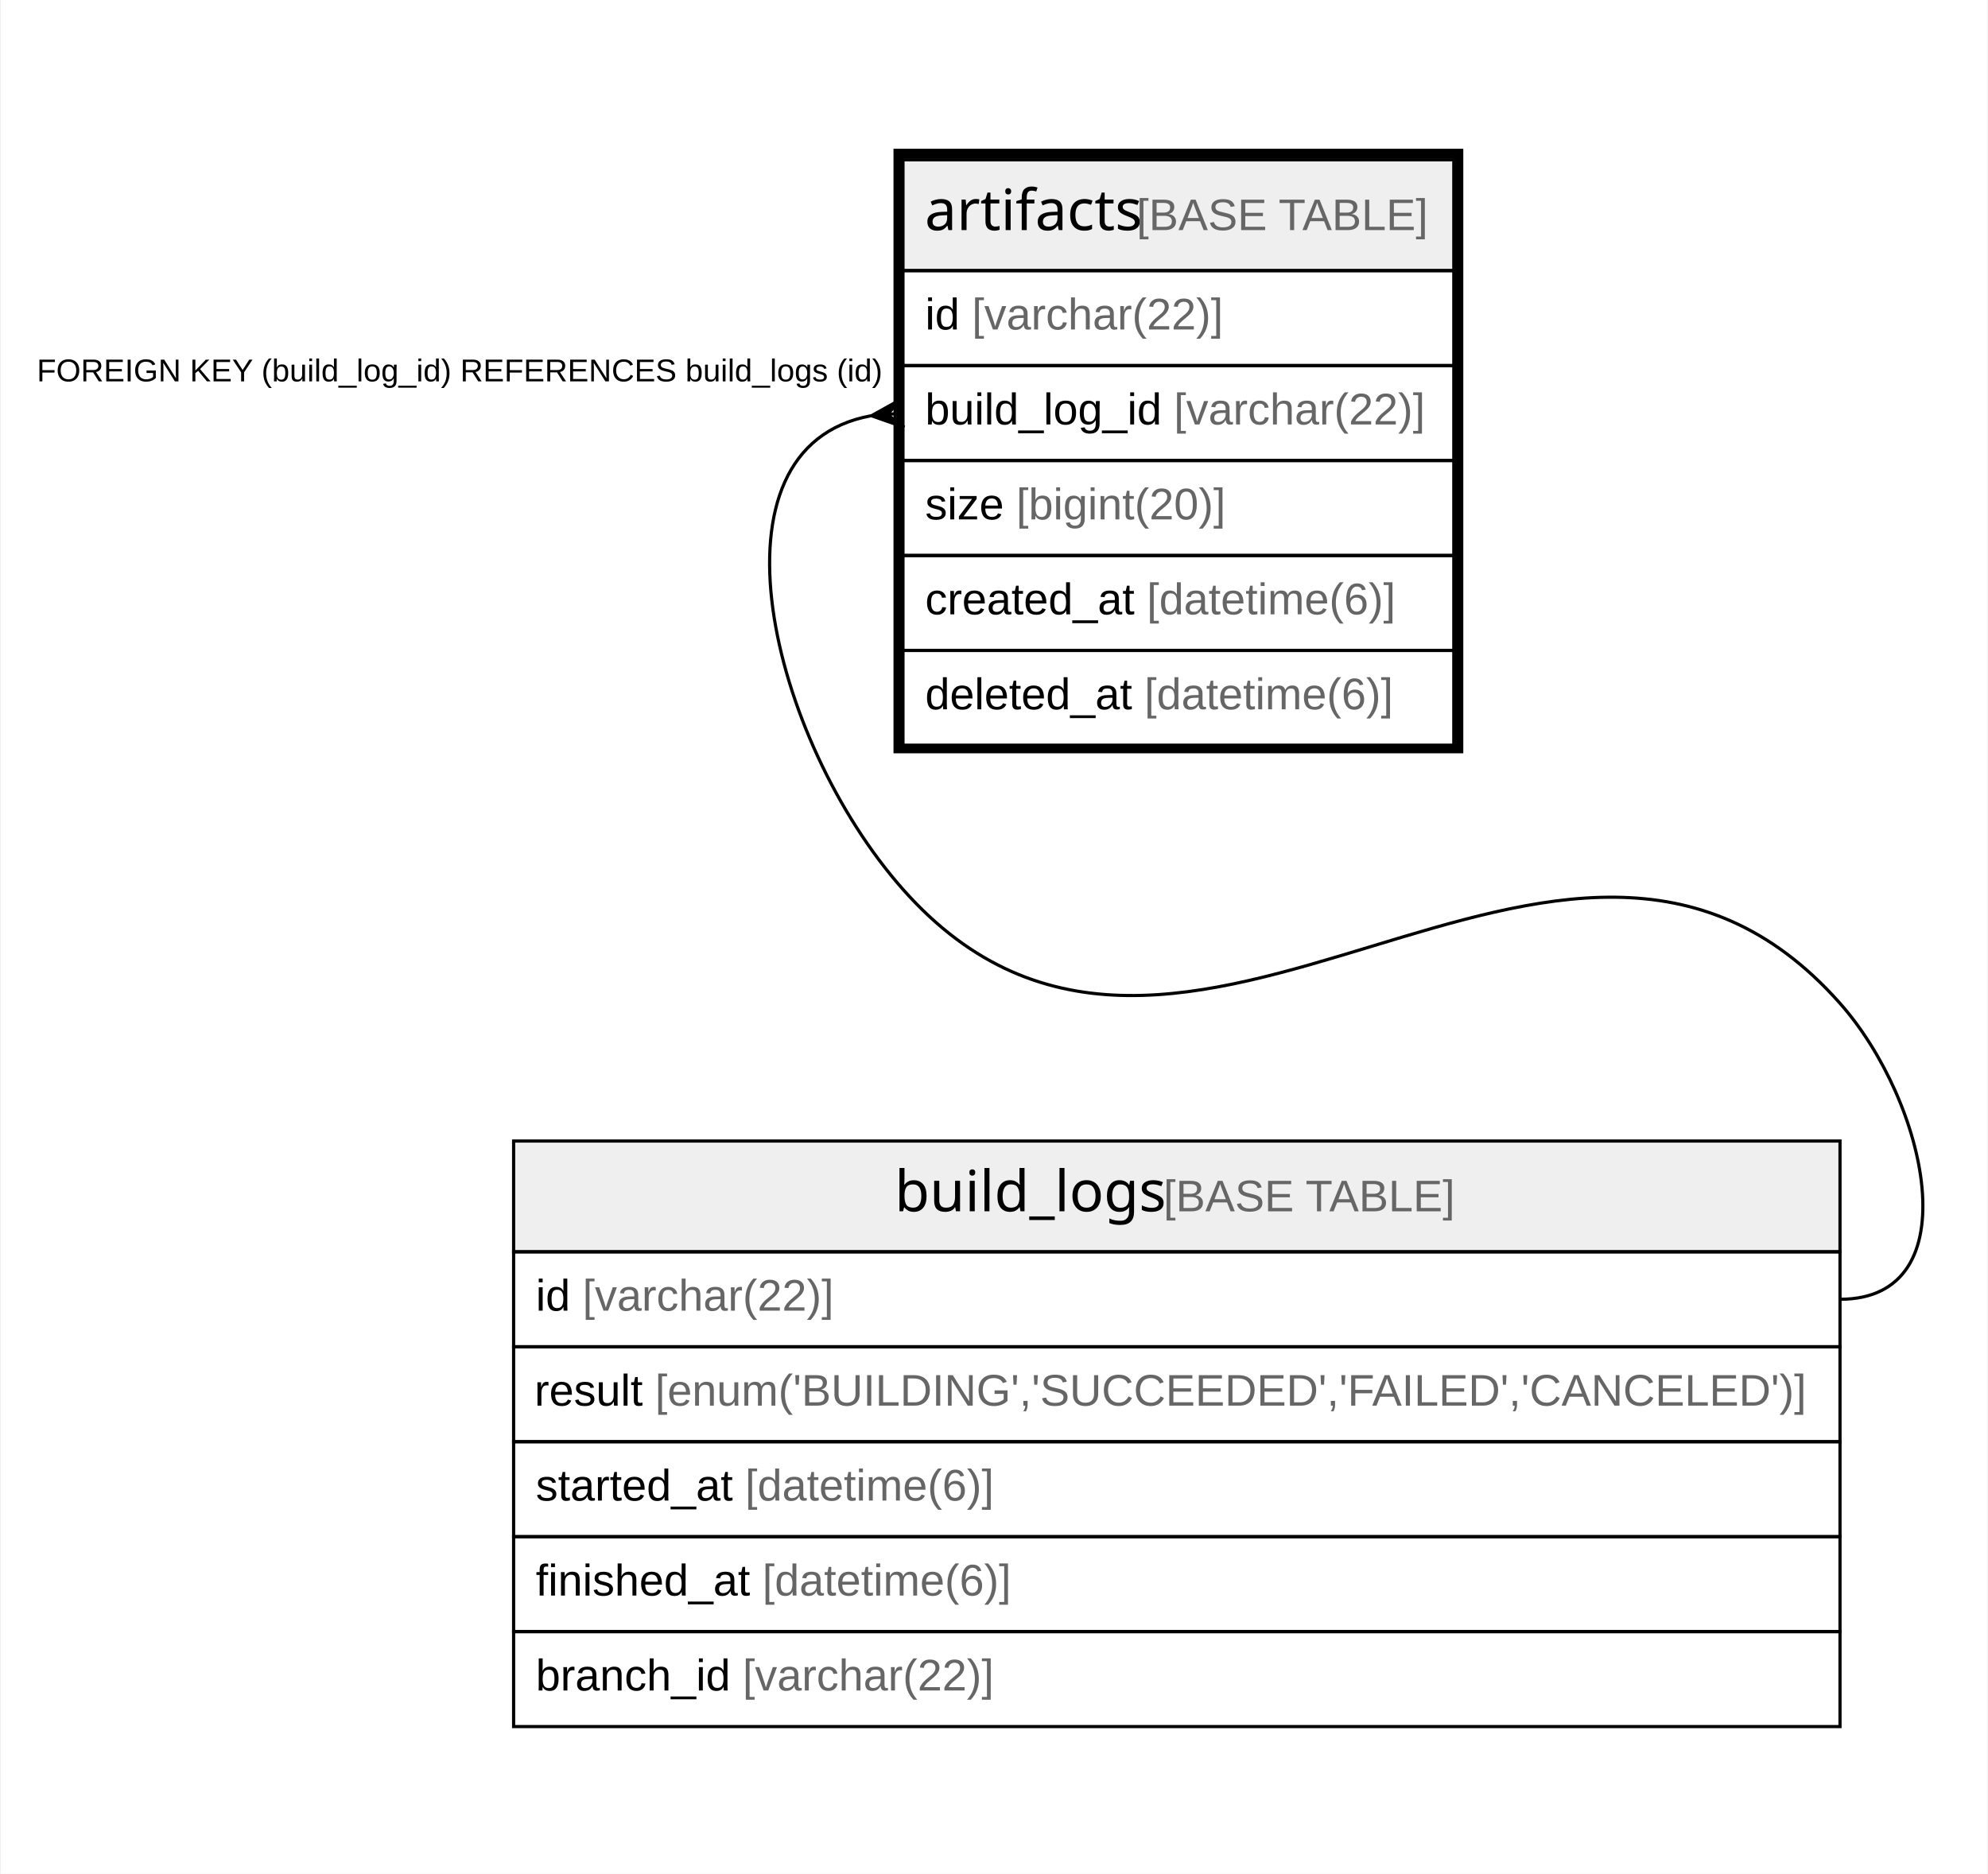
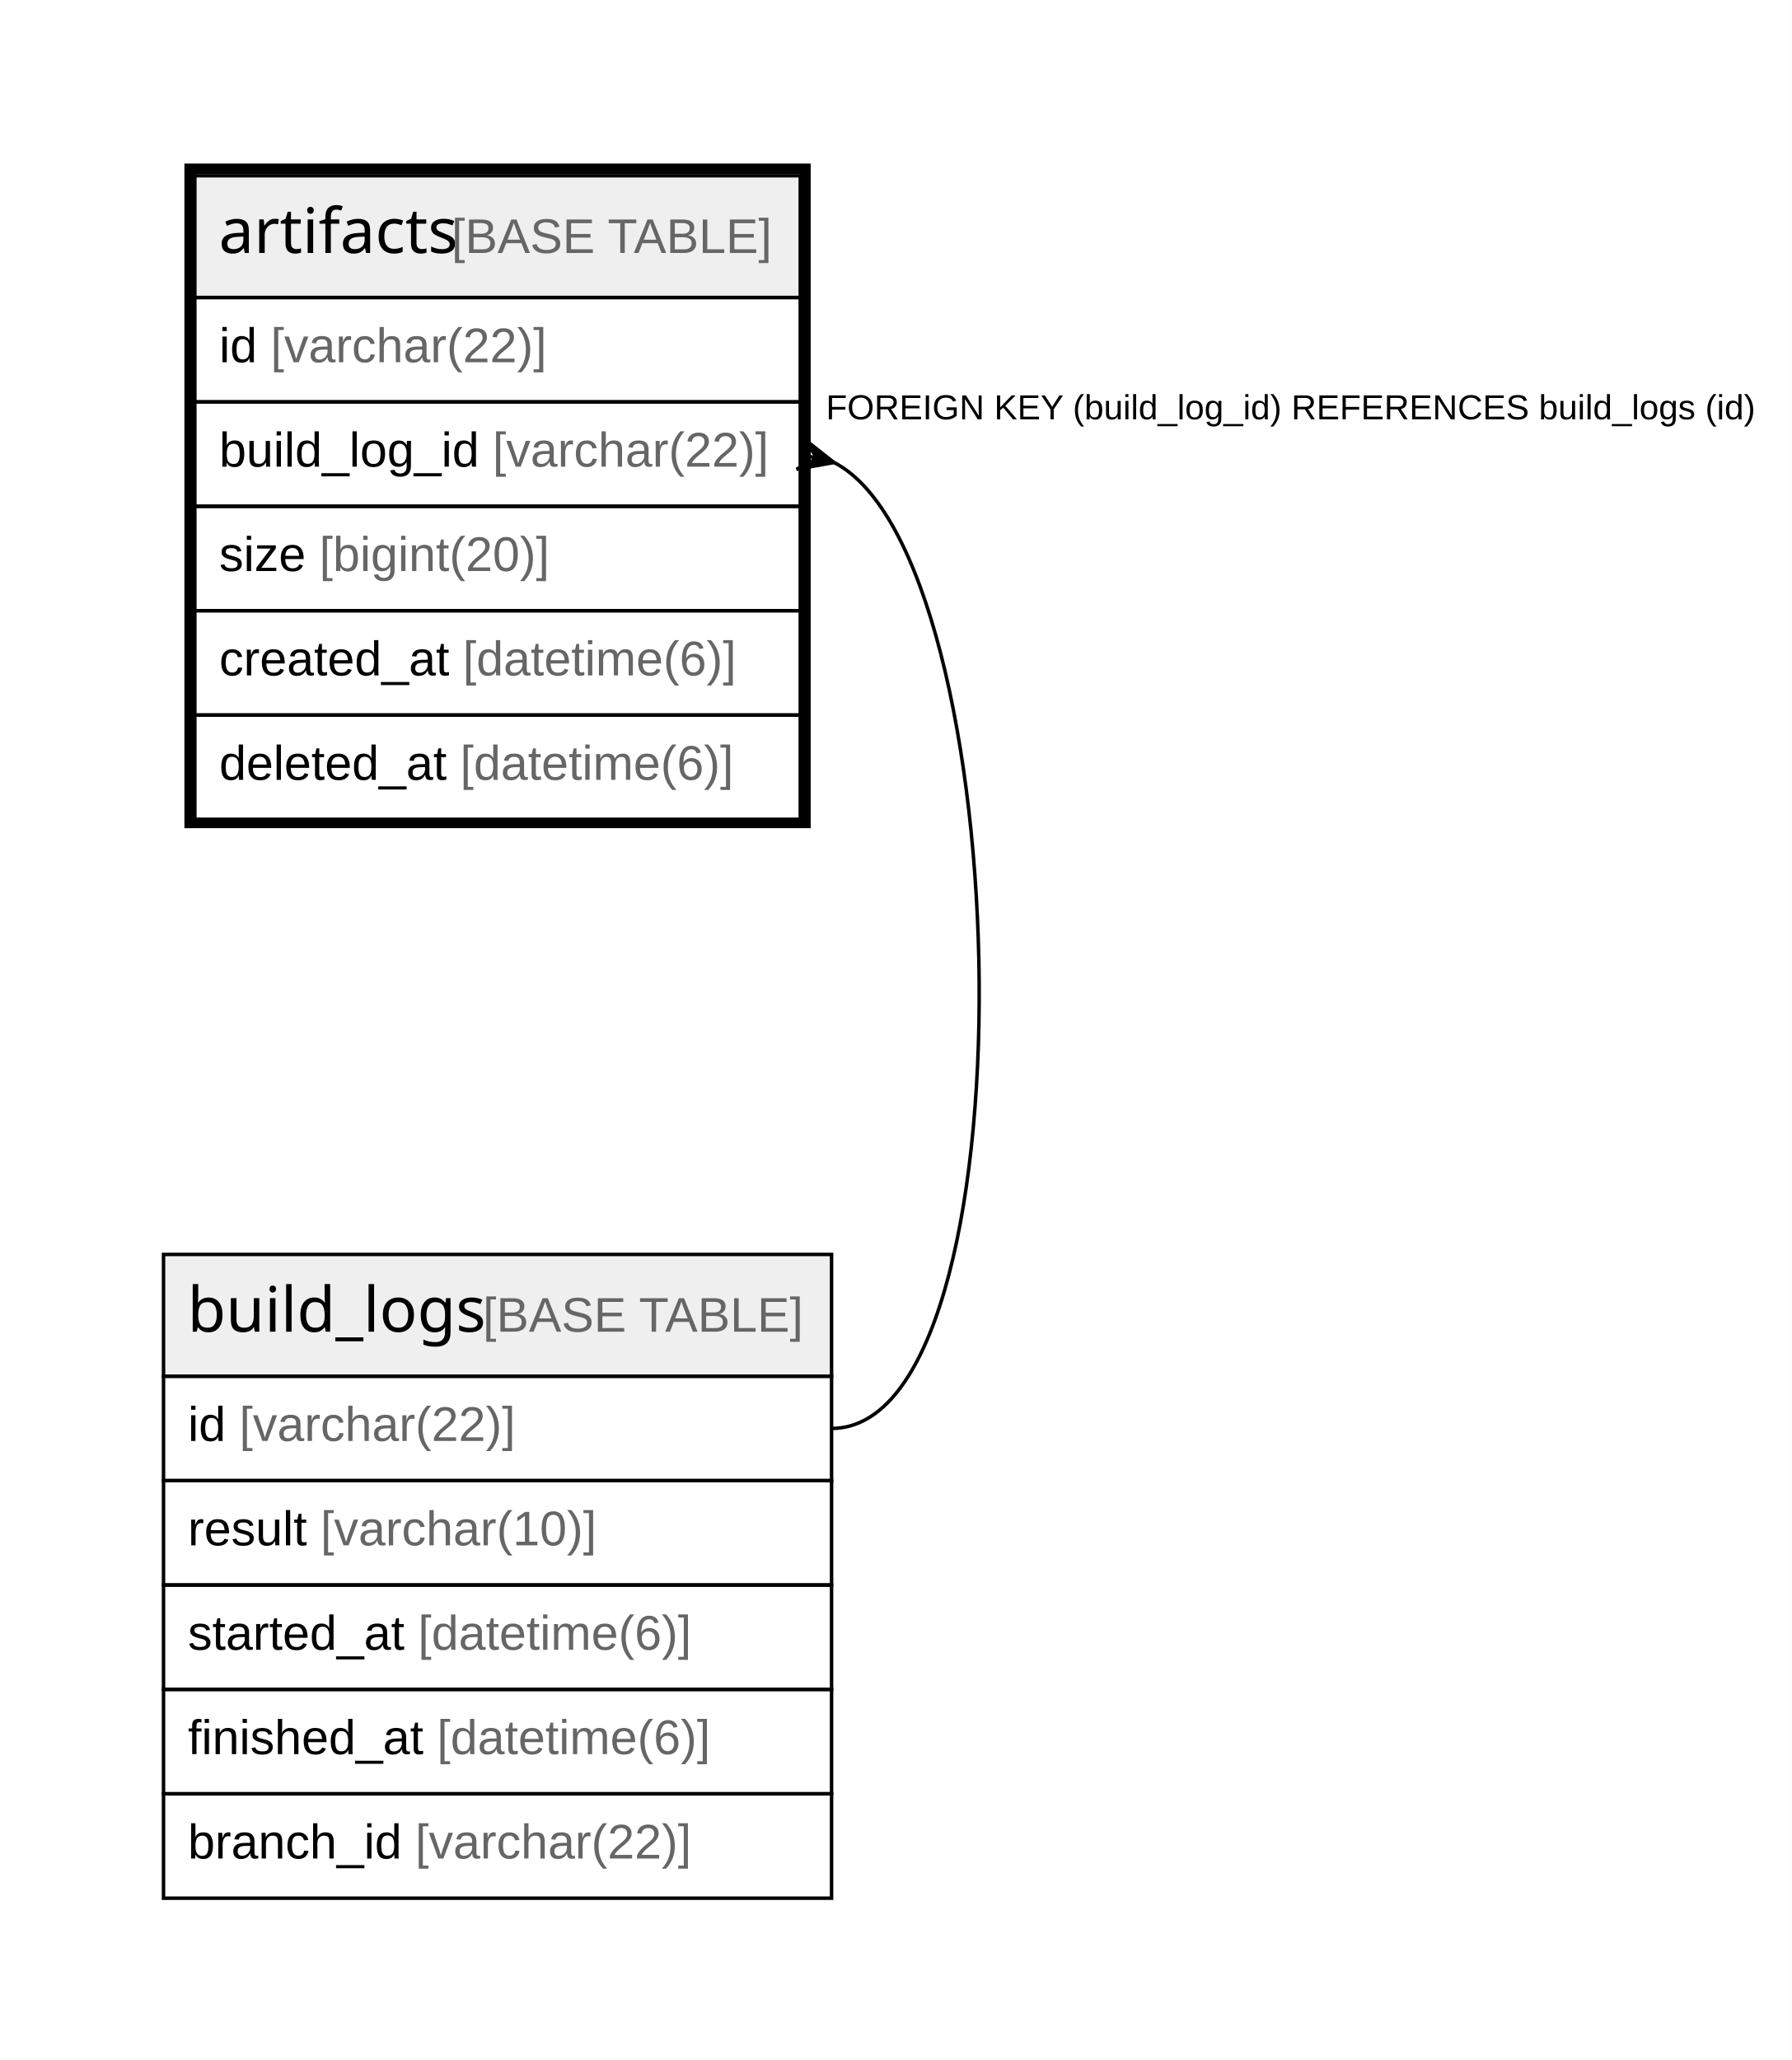
- <svg xmlns="http://www.w3.org/2000/svg" width="628pt" height="592pt" viewBox="0.00 0.00 627.50 592.00">
+ <svg xmlns="http://www.w3.org/2000/svg" width="515pt" height="592pt" viewBox="0.00 0.00 515.00 592.00">
  <g id="graph0" class="graph" transform="scale(1 1) rotate(0) translate(4 588)">
-     <polygon fill="#ffffff" stroke="transparent" points="-4,4 -4,-588 623.5,-588 623.5,4 -4,4" />
+     <polygon fill="#ffffff" stroke="transparent" points="-4,4 -4,-588 511,-588 511,4 -4,4" />
    <g id="node1" class="node">
-       <polygon fill="#efefef" stroke="transparent" points="281,-502.5 281,-537.5 455,-537.5 455,-502.5 281,-502.5" />
-       <polygon fill="none" stroke="#000000" points="281,-502.5 281,-537.5 455,-537.5 455,-502.5 281,-502.5" />
-       <text text-anchor="start" x="287.87" y="-515.3" font-family="Arial Bold" font-size="18.00" fill="#000000">artifacts</text>
-       <text text-anchor="start" x="350.876" y="-515.3" font-family="Arial" font-size="14.00" fill="#000000"> </text>
-       <text text-anchor="start" x="354.766" y="-515.3" font-family="Arial" font-size="14.00" fill="#666666">[BASE TABLE]</text>
-       <polygon fill="none" stroke="#000000" points="281,-472.5 281,-502.5 455,-502.5 455,-472.5 281,-472.5" />
-       <text text-anchor="start" x="288" y="-483.9" font-family="Arial" font-size="14.00" fill="#000000">id </text>
-       <text text-anchor="start" x="302.78" y="-483.9" font-family="Arial" font-size="14.00" fill="#666666">[varchar(22)]</text>
-       <polygon fill="none" stroke="#000000" points="281,-442.5 281,-472.5 455,-472.5 455,-442.5 281,-442.5" />
-       <text text-anchor="start" x="288" y="-453.9" font-family="Arial" font-size="14.00" fill="#000000">build_log_id </text>
-       <text text-anchor="start" x="366.578" y="-453.9" font-family="Arial" font-size="14.00" fill="#666666">[varchar(22)]</text>
-       <polygon fill="none" stroke="#000000" points="281,-412.5 281,-442.5 455,-442.5 455,-412.5 281,-412.5" />
-       <text text-anchor="start" x="288" y="-423.9" font-family="Arial" font-size="14.00" fill="#000000">size </text>
-       <text text-anchor="start" x="316.78" y="-423.9" font-family="Arial" font-size="14.00" fill="#666666">[bigint(20)]</text>
-       <polygon fill="none" stroke="#000000" points="281,-382.5 281,-412.5 455,-412.5 455,-382.5 281,-382.5" />
-       <text text-anchor="start" x="288" y="-393.9" font-family="Arial" font-size="14.00" fill="#000000">created_at </text>
-       <text text-anchor="start" x="358.028" y="-393.9" font-family="Arial" font-size="14.00" fill="#666666">[datetime(6)]</text>
-       <polygon fill="none" stroke="#000000" points="281,-352.5 281,-382.5 455,-382.5 455,-352.5 281,-352.5" />
-       <text text-anchor="start" x="288" y="-363.9" font-family="Arial" font-size="14.00" fill="#000000">deleted_at </text>
-       <text text-anchor="start" x="357.257" y="-363.9" font-family="Arial" font-size="14.00" fill="#666666">[datetime(6)]</text>
-       <polygon fill="none" stroke="#000000" stroke-width="3" points="279.5,-351.5 279.5,-539.5 456.5,-539.5 456.5,-351.5 279.5,-351.5" />
+       <polygon fill="#efefef" stroke="transparent" points="52,-502.5 52,-537.5 226,-537.5 226,-502.5 52,-502.5" />
+       <polygon fill="none" stroke="#000000" points="52,-502.5 52,-537.5 226,-537.5 226,-502.5 52,-502.5" />
+       <text text-anchor="start" x="58.87" y="-515.3" font-family="Arial Bold" font-size="18.00" fill="#000000">artifacts</text>
+       <text text-anchor="start" x="121.876" y="-515.3" font-family="Arial" font-size="14.00" fill="#000000"> </text>
+       <text text-anchor="start" x="125.766" y="-515.3" font-family="Arial" font-size="14.00" fill="#666666">[BASE TABLE]</text>
+       <polygon fill="none" stroke="#000000" points="52,-472.5 52,-502.5 226,-502.5 226,-472.5 52,-472.5" />
+       <text text-anchor="start" x="59" y="-483.9" font-family="Arial" font-size="14.00" fill="#000000">id </text>
+       <text text-anchor="start" x="73.78" y="-483.9" font-family="Arial" font-size="14.00" fill="#666666">[varchar(22)]</text>
+       <polygon fill="none" stroke="#000000" points="52,-442.5 52,-472.5 226,-472.5 226,-442.5 52,-442.5" />
+       <text text-anchor="start" x="59" y="-453.9" font-family="Arial" font-size="14.00" fill="#000000">build_log_id </text>
+       <text text-anchor="start" x="137.578" y="-453.9" font-family="Arial" font-size="14.00" fill="#666666">[varchar(22)]</text>
+       <polygon fill="none" stroke="#000000" points="52,-412.5 52,-442.5 226,-442.5 226,-412.5 52,-412.5" />
+       <text text-anchor="start" x="59" y="-423.9" font-family="Arial" font-size="14.00" fill="#000000">size </text>
+       <text text-anchor="start" x="87.78" y="-423.9" font-family="Arial" font-size="14.00" fill="#666666">[bigint(20)]</text>
+       <polygon fill="none" stroke="#000000" points="52,-382.5 52,-412.5 226,-412.5 226,-382.5 52,-382.5" />
+       <text text-anchor="start" x="59" y="-393.9" font-family="Arial" font-size="14.00" fill="#000000">created_at </text>
+       <text text-anchor="start" x="129.028" y="-393.9" font-family="Arial" font-size="14.00" fill="#666666">[datetime(6)]</text>
+       <polygon fill="none" stroke="#000000" points="52,-352.5 52,-382.5 226,-382.5 226,-352.5 52,-352.5" />
+       <text text-anchor="start" x="59" y="-363.9" font-family="Arial" font-size="14.00" fill="#000000">deleted_at </text>
+       <text text-anchor="start" x="128.257" y="-363.9" font-family="Arial" font-size="14.00" fill="#666666">[datetime(6)]</text>
+       <polygon fill="none" stroke="#000000" stroke-width="3" points="50.5,-351.5 50.5,-539.5 227.5,-539.5 227.5,-351.5 50.5,-351.5" />
    </g>
    <g id="node2" class="node">
-       <polygon fill="#efefef" stroke="transparent" points="158,-192.5 158,-227.5 577,-227.5 577,-192.5 158,-192.5" />
-       <polygon fill="none" stroke="#000000" points="158,-192.5 158,-227.5 577,-227.5 577,-192.5 158,-192.5" />
-       <text text-anchor="start" x="278.363" y="-205.3" font-family="Arial Bold" font-size="18.00" fill="#000000">build_logs</text>
-       <text text-anchor="start" x="359.383" y="-205.3" font-family="Arial" font-size="14.00" fill="#000000"> </text>
-       <text text-anchor="start" x="363.274" y="-205.3" font-family="Arial" font-size="14.00" fill="#666666">[BASE TABLE]</text>
-       <polygon fill="none" stroke="#000000" points="158,-162.5 158,-192.5 577,-192.5 577,-162.5 158,-162.5" />
-       <text text-anchor="start" x="165" y="-173.9" font-family="Arial" font-size="14.00" fill="#000000">id </text>
-       <text text-anchor="start" x="179.78" y="-173.9" font-family="Arial" font-size="14.00" fill="#666666">[varchar(22)]</text>
-       <polygon fill="none" stroke="#000000" points="158,-132.5 158,-162.5 577,-162.5 577,-132.5 158,-132.5" />
-       <text text-anchor="start" x="164.574" y="-143.9" font-family="Arial" font-size="14.00" fill="#000000">result </text>
-       <text text-anchor="start" x="202.688" y="-143.9" font-family="Arial" font-size="14.00" fill="#666666">[enum('BUILDING','SUCCEEDED','FAILED','CANCELED')]</text>
-       <polygon fill="none" stroke="#000000" points="158,-102.5 158,-132.5 577,-132.5 577,-102.5 158,-102.5" />
-       <text text-anchor="start" x="165" y="-113.9" font-family="Arial" font-size="14.00" fill="#000000">started_at </text>
-       <text text-anchor="start" x="231.136" y="-113.9" font-family="Arial" font-size="14.00" fill="#666666">[datetime(6)]</text>
-       <polygon fill="none" stroke="#000000" points="158,-72.5 158,-102.5 577,-102.5 577,-72.5 158,-72.5" />
-       <text text-anchor="start" x="165" y="-83.9" font-family="Arial" font-size="14.00" fill="#000000">finished_at </text>
-       <text text-anchor="start" x="236.581" y="-83.9" font-family="Arial" font-size="14.00" fill="#666666">[datetime(6)]</text>
-       <polygon fill="none" stroke="#000000" points="158,-42.5 158,-72.5 577,-72.5 577,-42.5 158,-42.5" />
-       <text text-anchor="start" x="165" y="-53.9" font-family="Arial" font-size="14.00" fill="#000000">branch_id </text>
-       <text text-anchor="start" x="230.353" y="-53.9" font-family="Arial" font-size="14.00" fill="#666666">[varchar(22)]</text>
+       <polygon fill="#efefef" stroke="transparent" points="43,-192.5 43,-227.5 235,-227.5 235,-192.5 43,-192.5" />
+       <polygon fill="none" stroke="#000000" points="43,-192.5 43,-227.5 235,-227.5 235,-192.5 43,-192.5" />
+       <text text-anchor="start" x="49.863" y="-205.3" font-family="Arial Bold" font-size="18.00" fill="#000000">build_logs</text>
+       <text text-anchor="start" x="130.883" y="-205.3" font-family="Arial" font-size="14.00" fill="#000000"> </text>
+       <text text-anchor="start" x="134.774" y="-205.3" font-family="Arial" font-size="14.00" fill="#666666">[BASE TABLE]</text>
+       <polygon fill="none" stroke="#000000" points="43,-162.5 43,-192.5 235,-192.5 235,-162.5 43,-162.5" />
+       <text text-anchor="start" x="50" y="-173.9" font-family="Arial" font-size="14.00" fill="#000000">id </text>
+       <text text-anchor="start" x="64.78" y="-173.9" font-family="Arial" font-size="14.00" fill="#666666">[varchar(22)]</text>
+       <polygon fill="none" stroke="#000000" points="43,-132.5 43,-162.5 235,-162.5 235,-132.5 43,-132.5" />
+       <text text-anchor="start" x="50" y="-143.9" font-family="Arial" font-size="14.00" fill="#000000">result </text>
+       <text text-anchor="start" x="88.114" y="-143.9" font-family="Arial" font-size="14.00" fill="#666666">[varchar(10)]</text>
+       <polygon fill="none" stroke="#000000" points="43,-102.5 43,-132.5 235,-132.5 235,-102.5 43,-102.5" />
+       <text text-anchor="start" x="50" y="-113.9" font-family="Arial" font-size="14.00" fill="#000000">started_at </text>
+       <text text-anchor="start" x="116.136" y="-113.9" font-family="Arial" font-size="14.00" fill="#666666">[datetime(6)]</text>
+       <polygon fill="none" stroke="#000000" points="43,-72.5 43,-102.5 235,-102.5 235,-72.5 43,-72.5" />
+       <text text-anchor="start" x="50" y="-83.9" font-family="Arial" font-size="14.00" fill="#000000">finished_at </text>
+       <text text-anchor="start" x="121.581" y="-83.9" font-family="Arial" font-size="14.00" fill="#666666">[datetime(6)]</text>
+       <polygon fill="none" stroke="#000000" points="43,-42.5 43,-72.5 235,-72.5 235,-42.5 43,-42.5" />
+       <text text-anchor="start" x="50" y="-53.9" font-family="Arial" font-size="14.00" fill="#000000">branch_id </text>
+       <text text-anchor="start" x="115.353" y="-53.9" font-family="Arial" font-size="14.00" fill="#666666">[varchar(22)]</text>
    </g>
    <g id="edge1" class="edge">
-       <path fill="none" stroke="#000000" d="M270.817,-456.624C216.642,-446.666 239.075,-354.333 281,-307 368.87,-207.795 489.13,-370.205 577,-271 604.553,-239.893 618.556,-177.5 577,-177.5" />
-       <polygon fill="#000000" stroke="#000000" points="271.037,-456.642 280.614,-461.983 276.018,-457.071 281,-457.5 281,-457.5 281,-457.5 276.018,-457.071 281.386,-453.017 271.037,-456.642 271.037,-456.642" />
-       <text text-anchor="start" x="7.381" y="-467.5" font-family="Arial" font-size="10.00" fill="#000000">FOREIGN KEY (build_log_id) REFERENCES build_logs (id)</text>
+       <path fill="none" stroke="#000000" d="M235.733,-455.079C289.026,-427.712 293.85,-177.5 235,-177.5" />
+       <polygon fill="#000000" stroke="#000000" points="235.704,-455.086 224.914,-453.133 230.852,-456.293 226,-457.5 226,-457.5 226,-457.5 230.852,-456.293 227.086,-461.867 235.704,-455.086 235.704,-455.086" />
+       <text text-anchor="start" x="233.381" y="-467.5" font-family="Arial" font-size="10.00" fill="#000000">FOREIGN KEY (build_log_id) REFERENCES build_logs (id)</text>
    </g>
  </g>
</svg>
